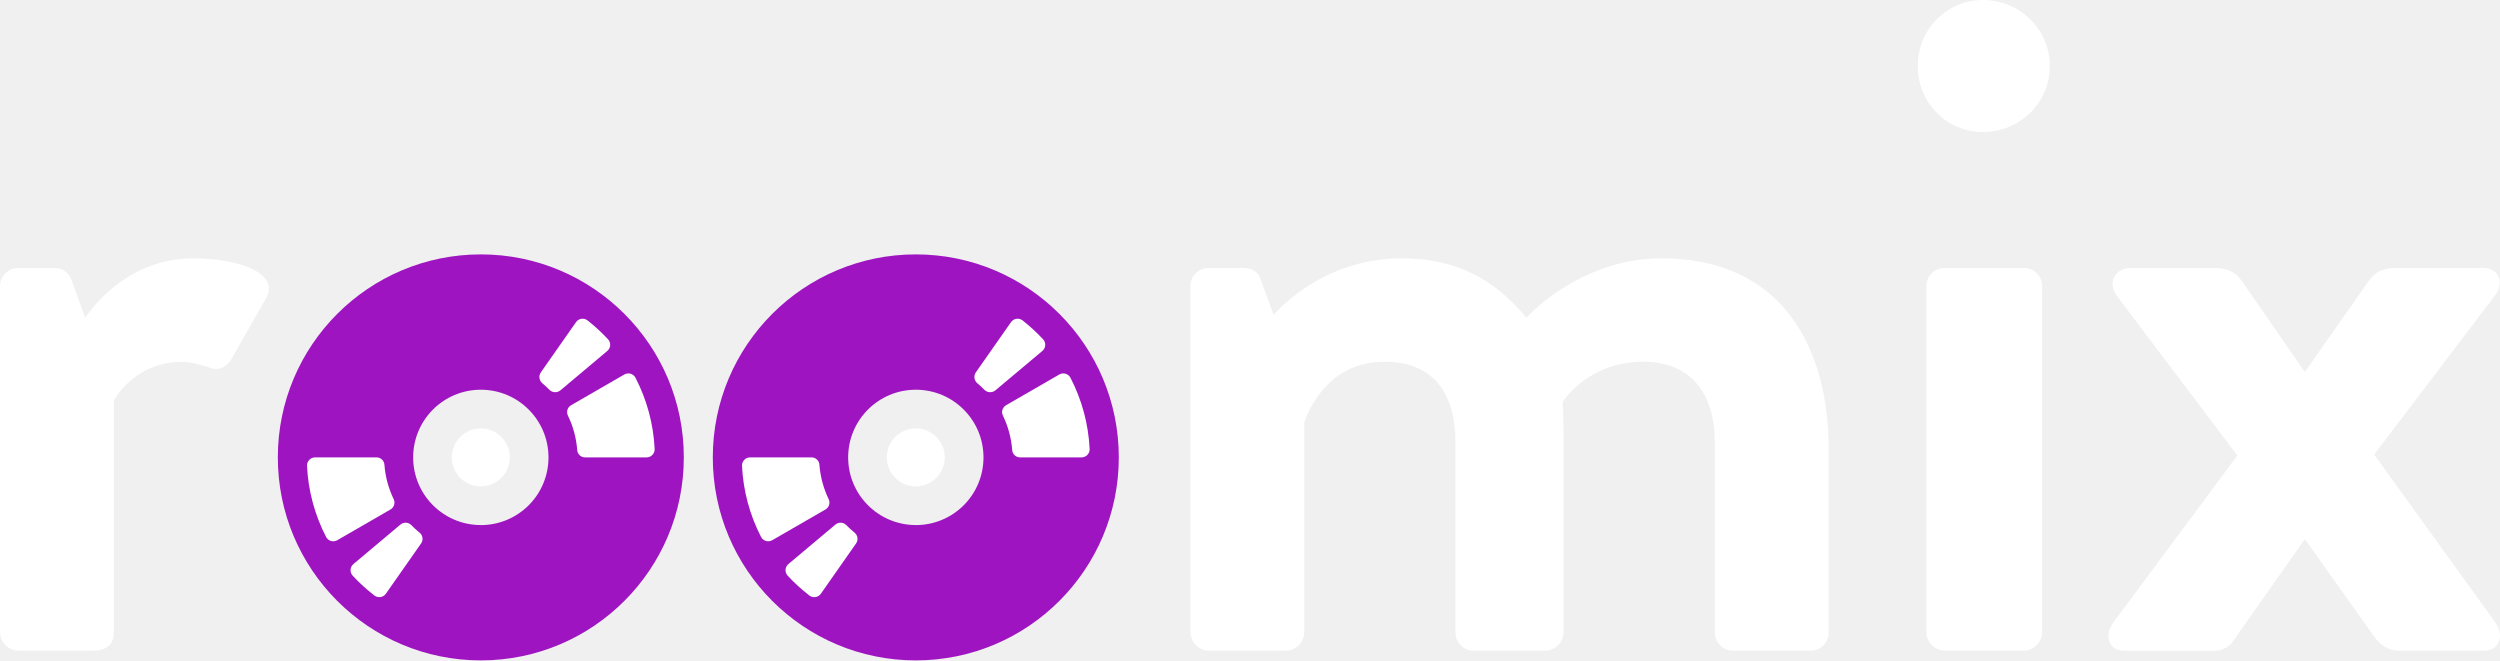
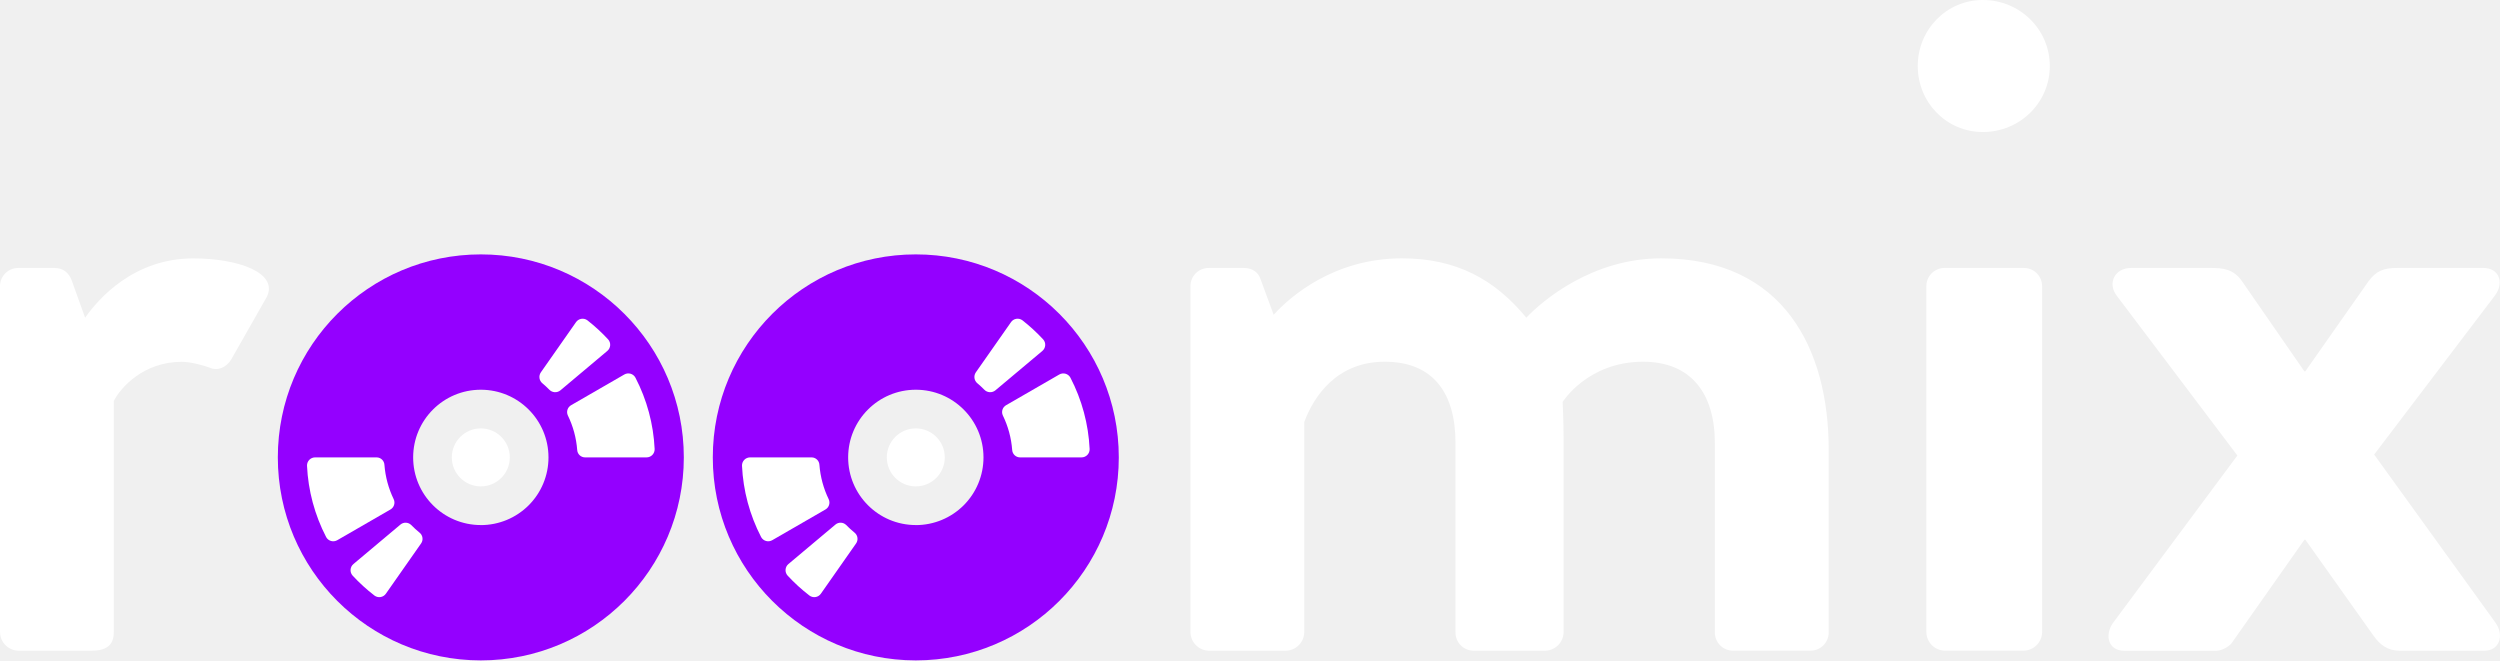
- <svg xmlns="http://www.w3.org/2000/svg" id="e050065f-c696-4594-8677-1ab0c32ad3af" data-name="Ebene 1" viewBox="0 0 1927.12 509.05">
+ <svg xmlns="http://www.w3.org/2000/svg" id="b655a4c4-00e4-4537-a3be-7323d6e12197" data-name="Ebene 1" viewBox="0 0 1927.12 509.05">
  <defs>
-     <style>.a1fd9116-0009-4706-a33f-1725245b4868{fill:#fff;}.bce8519e-d6a0-4cc0-aa6d-ad31243faf0d{fill:#9f14c1;}</style>
+     <style>.e1ce94de-3b43-448e-8be5-b627ae0785a0{fill:#fff;}.bce465eb-baa1-4534-b299-ce7a3c7c8e8c{fill:#9400ff;}</style>
  </defs>
-   <g id="b0d1a699-8eb8-4e3d-9c54-903fb3cffa48" data-name="text">
-     <path class="a1fd9116-0009-4706-a33f-1725245b4868" d="M59.88,221.79a14,14,0,0,1,14-14h28c6.64,0,11.06,3.69,13.28,9.59l10.33,28.77c10.32-14.76,37.62-45.74,83.35-45.74,34.67,0,65.65,11.07,56.8,29.51l-27.29,48c-3.69,6.64-11.07,9.59-17,6.64-2.21-.74-13.27-4.43-21.39-4.43-29.5,0-47.21,19.92-52.38,30.24V488.83c0,10.33-6.63,14-17,14H73.9a14.51,14.51,0,0,1-14-14Z" transform="translate(-59.88 -1.23)" />
-     <path class="a1fd9116-0009-4706-a33f-1725245b4868" d="M977.53,221.79a14,14,0,0,1,14-14h27.29c6.64,0,11.07,3.69,12.55,8.11l10.32,28c12.54-14,46.47-43.53,98.85-43.53,42,0,71.55,16.23,95.9,45.74,12.54-13.28,50.9-45.74,104-45.74,94.42,0,129.09,70.08,129.09,147.53v140.9a14,14,0,0,1-14,14h-59.76a14,14,0,0,1-14-14V342.77c0-38.36-18.44-62.7-55.33-62.7-42.78,0-62,31-62,31s.73,14.76.73,28V488.83a14.5,14.5,0,0,1-14,14h-55.32a14,14,0,0,1-14-14V342.77c0-38.36-17-62.7-54.59-62.7-36.88,0-54.59,26.56-62,46.48V488.83a14.51,14.51,0,0,1-14,14H991.55a14.51,14.51,0,0,1-14-14Z" transform="translate(-59.88 -1.23)" />
-     <path class="a1fd9116-0009-4706-a33f-1725245b4868" d="M1538.17,52.13c0-28,22.13-50.9,50.16-50.9,28.77,0,51.64,22.87,51.64,50.9S1617.1,103,1588.33,103C1560.3,103,1538.17,80.16,1538.17,52.13Zm6.64,169.66a14,14,0,0,1,14-14h61.23a14,14,0,0,1,14,14v267a14.51,14.51,0,0,1-14,14h-61.23a14.51,14.51,0,0,1-14-14Z" transform="translate(-59.88 -1.23)" />
-     <path class="a1fd9116-0009-4706-a33f-1725245b4868" d="M1688.65,481.45l95.9-129.09-93-123.19c-7.38-9.59-1.47-21.39,11.07-21.39h61.23c9.58,0,17.7.74,24.34,10.32l48,69.35h.73l48.69-69.35c5.9-8.11,11.8-10.32,22.13-10.32h66.39c12.54,0,16.23,11.8,8.85,21.39L1890,351.62l93.68,129.83c6.64,9.6,3,21.4-8.85,21.4H1910c-9.59,0-15.49-4.43-20.65-11.8l-52.38-73.77h-.73L1780.12,497c-2.21,2.95-8.11,5.9-11.8,5.9H1697.5C1685,502.85,1682,491.05,1688.65,481.45Z" transform="translate(-59.88 -1.23)" />
+   <g id="a0ea8c9b-e122-43ce-8445-d98f4cba6f7b" data-name="text">
+     <path class="e1ce94de-3b43-448e-8be5-b627ae0785a0" d="M59.88,221.79a14,14,0,0,1,14-14h28c6.64,0,11.06,3.69,13.28,9.59l10.33,28.77c10.32-14.76,37.62-45.74,83.35-45.74,34.67,0,65.65,11.07,56.8,29.51l-27.29,48c-3.69,6.64-11.07,9.59-17,6.64-2.21-.74-13.27-4.43-21.39-4.43-29.5,0-47.21,19.92-52.38,30.24V488.83c0,10.33-6.63,14-17,14H73.9a14.51,14.51,0,0,1-14-14Z" transform="translate(-59.88 -1.23)" />
+     <path class="e1ce94de-3b43-448e-8be5-b627ae0785a0" d="M977.53,221.79a14,14,0,0,1,14-14h27.29c6.64,0,11.07,3.69,12.55,8.11l10.32,28c12.54-14,46.47-43.53,98.85-43.53,42,0,71.55,16.23,95.9,45.74,12.54-13.28,50.9-45.74,104-45.74,94.42,0,129.09,70.08,129.09,147.53v140.9a14,14,0,0,1-14,14h-59.76a14,14,0,0,1-14-14V342.77c0-38.36-18.44-62.7-55.33-62.7-42.78,0-62,31-62,31s.73,14.76.73,28V488.83a14.5,14.5,0,0,1-14,14h-55.32a14,14,0,0,1-14-14V342.77c0-38.36-17-62.7-54.59-62.7-36.88,0-54.59,26.56-62,46.48V488.83a14.51,14.51,0,0,1-14,14H991.55a14.51,14.51,0,0,1-14-14Z" transform="translate(-59.88 -1.23)" />
+     <path class="e1ce94de-3b43-448e-8be5-b627ae0785a0" d="M1538.17,52.13c0-28,22.13-50.9,50.16-50.9,28.77,0,51.64,22.87,51.64,50.9S1617.1,103,1588.33,103C1560.3,103,1538.17,80.16,1538.17,52.13Zm6.64,169.66a14,14,0,0,1,14-14h61.23a14,14,0,0,1,14,14v267a14.51,14.51,0,0,1-14,14h-61.23a14.51,14.51,0,0,1-14-14Z" transform="translate(-59.88 -1.23)" />
+     <path class="e1ce94de-3b43-448e-8be5-b627ae0785a0" d="M1688.65,481.45l95.9-129.09-93-123.19c-7.38-9.59-1.47-21.39,11.07-21.39h61.23c9.58,0,17.7.74,24.34,10.32l48,69.35h.73l48.69-69.35c5.9-8.11,11.8-10.32,22.13-10.32h66.39c12.54,0,16.23,11.8,8.85,21.39L1890,351.62l93.68,129.83c6.64,9.6,3,21.4-8.85,21.4H1910c-9.59,0-15.49-4.43-20.65-11.8l-52.38-73.77h-.73L1780.12,497c-2.21,2.95-8.11,5.9-11.8,5.9H1697.5C1685,502.85,1682,491.05,1688.65,481.45Z" transform="translate(-59.88 -1.23)" />
  </g>
-   <g id="e2e08f3f-2211-498a-ac98-1ad06a998d03" data-name="disk1">
-     <path class="bce8519e-d6a0-4cc0-aa6d-ad31243faf0d" d="M430.52,197.33A156.48,156.48,0,1,0,587,353.81,156.46,156.46,0,0,0,430.52,197.33Zm0,208.64a52.16,52.16,0,1,1,52.16-52.16A52.12,52.12,0,0,1,430.52,406Z" transform="translate(-59.88 -1.23)" />
-     <path class="a1fd9116-0009-4706-a33f-1725245b4868" d="M350.24,353.81H302.8a6.23,6.23,0,0,0-6.26,6.41,133.09,133.09,0,0,0,14.74,55,6.2,6.2,0,0,0,8.6,2.41L360.81,394a6.14,6.14,0,0,0,2.58-7.9,73.9,73.9,0,0,1-7.17-26.52A6.07,6.07,0,0,0,350.24,353.81Zm190.84-63.87-40.91,23.61a6.12,6.12,0,0,0-2.57,7.91,73.5,73.5,0,0,1,7.21,26.59,6.08,6.08,0,0,0,6,5.76h47.44a6.23,6.23,0,0,0,6.26-6.42,132.77,132.77,0,0,0-14.81-55.05A6.2,6.2,0,0,0,541.08,289.94Z" transform="translate(-59.88 -1.23)" />
-     <path class="a1fd9116-0009-4706-a33f-1725245b4868" d="M503.9,249.56l-27.13,38.73a6.3,6.3,0,0,0,1.28,8.46q2.7,2.26,5.21,4.82a6.31,6.31,0,0,0,8.58.58L528,271.77a6.19,6.19,0,0,0,.67-8.9,136.53,136.53,0,0,0-16-14.73A6.18,6.18,0,0,0,503.9,249.56ZM368.54,405.61,332.34,436a6.2,6.2,0,0,0-.67,8.9,133.77,133.77,0,0,0,16.89,15.43,6.19,6.19,0,0,0,8.79-1.46l27.1-38.69a6.14,6.14,0,0,0-1.08-8.3,72.6,72.6,0,0,1-6.5-5.93A6.15,6.15,0,0,0,368.54,405.61Z" transform="translate(-59.88 -1.23)" />
-     <circle class="a1fd9116-0009-4706-a33f-1725245b4868" cx="370.63" cy="352.58" r="22.35" />
+   <g id="a5511e32-6b6d-438e-bc21-f823868fc58e" data-name="disk1">
+     <path class="bce465eb-baa1-4534-b299-ce7a3c7c8e8c" d="M430.52,197.33A156.48,156.48,0,1,0,587,353.81,156.46,156.46,0,0,0,430.52,197.33Zm0,208.64a52.16,52.16,0,1,1,52.16-52.16A52.12,52.12,0,0,1,430.52,406Z" transform="translate(-59.88 -1.23)" />
+     <path class="e1ce94de-3b43-448e-8be5-b627ae0785a0" d="M350.24,353.81H302.8a6.23,6.23,0,0,0-6.26,6.41,133.09,133.09,0,0,0,14.74,55,6.2,6.2,0,0,0,8.6,2.41L360.81,394a6.14,6.14,0,0,0,2.58-7.9,73.9,73.9,0,0,1-7.17-26.52A6.07,6.07,0,0,0,350.24,353.81Zm190.84-63.87-40.91,23.61a6.12,6.12,0,0,0-2.57,7.91,73.5,73.5,0,0,1,7.21,26.59,6.08,6.08,0,0,0,6,5.76h47.44a6.23,6.23,0,0,0,6.26-6.42,132.77,132.77,0,0,0-14.81-55.05A6.2,6.2,0,0,0,541.08,289.94Z" transform="translate(-59.88 -1.23)" />
+     <path class="e1ce94de-3b43-448e-8be5-b627ae0785a0" d="M503.9,249.56l-27.13,38.73a6.3,6.3,0,0,0,1.28,8.46q2.7,2.26,5.21,4.82a6.31,6.31,0,0,0,8.58.58L528,271.77a6.19,6.19,0,0,0,.67-8.9,136.53,136.53,0,0,0-16-14.73A6.18,6.18,0,0,0,503.9,249.56ZM368.54,405.61,332.34,436a6.2,6.2,0,0,0-.67,8.9,133.77,133.77,0,0,0,16.89,15.43,6.19,6.19,0,0,0,8.79-1.46l27.1-38.69a6.14,6.14,0,0,0-1.08-8.3,72.6,72.6,0,0,1-6.5-5.93A6.15,6.15,0,0,0,368.54,405.61Z" transform="translate(-59.88 -1.23)" />
+     <circle class="e1ce94de-3b43-448e-8be5-b627ae0785a0" cx="370.63" cy="352.58" r="22.35" />
  </g>
-   <g id="fe91f141-5e3f-4d66-ba9f-c9e690c715cc" data-name="disk2">
-     <path class="bce8519e-d6a0-4cc0-aa6d-ad31243faf0d" d="M765.83,197.33A156.48,156.48,0,1,0,922.3,353.81,156.46,156.46,0,0,0,765.83,197.33Zm0,208.64A52.16,52.16,0,1,1,818,353.81,52.12,52.12,0,0,1,765.83,406Z" transform="translate(-59.88 -1.23)" />
-     <path class="a1fd9116-0009-4706-a33f-1725245b4868" d="M685.55,353.81H638.11a6.23,6.23,0,0,0-6.26,6.41,133.09,133.09,0,0,0,14.74,55,6.2,6.2,0,0,0,8.6,2.41L696.12,394a6.14,6.14,0,0,0,2.58-7.9,73.9,73.9,0,0,1-7.17-26.52A6.07,6.07,0,0,0,685.55,353.81Zm190.84-63.87-40.91,23.61a6.12,6.12,0,0,0-2.57,7.91,73.5,73.5,0,0,1,7.21,26.59,6.08,6.08,0,0,0,6,5.76h47.44a6.23,6.23,0,0,0,6.26-6.42A132.77,132.77,0,0,0,885,292.34,6.2,6.2,0,0,0,876.39,289.94Z" transform="translate(-59.88 -1.23)" />
-     <path class="a1fd9116-0009-4706-a33f-1725245b4868" d="M839.21,249.56l-27.13,38.73a6.29,6.29,0,0,0,1.28,8.46q2.7,2.26,5.21,4.82a6.31,6.31,0,0,0,8.58.58l36.2-30.38a6.19,6.19,0,0,0,.67-8.9,136.53,136.53,0,0,0-16-14.73A6.18,6.18,0,0,0,839.21,249.56ZM703.85,405.61,667.65,436a6.2,6.2,0,0,0-.67,8.9,133.77,133.77,0,0,0,16.89,15.43,6.19,6.19,0,0,0,8.79-1.46l27.1-38.69a6.15,6.15,0,0,0-1.08-8.3,72.6,72.6,0,0,1-6.5-5.93A6.15,6.15,0,0,0,703.85,405.61Z" transform="translate(-59.88 -1.23)" />
-     <circle class="a1fd9116-0009-4706-a33f-1725245b4868" cx="705.94" cy="352.58" r="22.35" />
+   <g id="a5b811ab-4c6b-4f1e-ae72-e24f6b7426a2" data-name="disk2">
+     <path class="bce465eb-baa1-4534-b299-ce7a3c7c8e8c" d="M765.83,197.33A156.48,156.48,0,1,0,922.3,353.81,156.46,156.46,0,0,0,765.83,197.33Zm0,208.64A52.16,52.16,0,1,1,818,353.81,52.12,52.12,0,0,1,765.83,406Z" transform="translate(-59.88 -1.23)" />
+     <path class="e1ce94de-3b43-448e-8be5-b627ae0785a0" d="M685.55,353.81H638.11a6.23,6.23,0,0,0-6.26,6.41,133.09,133.09,0,0,0,14.74,55,6.2,6.2,0,0,0,8.6,2.41L696.12,394a6.14,6.14,0,0,0,2.58-7.9,73.9,73.9,0,0,1-7.17-26.52A6.07,6.07,0,0,0,685.55,353.81Zm190.84-63.87-40.91,23.61a6.12,6.12,0,0,0-2.57,7.91,73.5,73.5,0,0,1,7.21,26.59,6.08,6.08,0,0,0,6,5.76h47.44a6.23,6.23,0,0,0,6.26-6.42A132.77,132.77,0,0,0,885,292.34,6.2,6.2,0,0,0,876.39,289.94Z" transform="translate(-59.88 -1.23)" />
+     <path class="e1ce94de-3b43-448e-8be5-b627ae0785a0" d="M839.21,249.56l-27.13,38.73a6.29,6.29,0,0,0,1.28,8.46q2.7,2.26,5.21,4.82a6.31,6.31,0,0,0,8.58.58l36.2-30.38a6.19,6.19,0,0,0,.67-8.9,136.53,136.53,0,0,0-16-14.73A6.18,6.18,0,0,0,839.21,249.56ZM703.85,405.61,667.65,436a6.2,6.2,0,0,0-.67,8.9,133.77,133.77,0,0,0,16.89,15.43,6.19,6.19,0,0,0,8.79-1.46l27.1-38.69a6.15,6.15,0,0,0-1.08-8.3,72.6,72.6,0,0,1-6.5-5.93A6.15,6.15,0,0,0,703.85,405.61Z" transform="translate(-59.88 -1.23)" />
+     <circle class="e1ce94de-3b43-448e-8be5-b627ae0785a0" cx="705.94" cy="352.58" r="22.35" />
  </g>
</svg>
